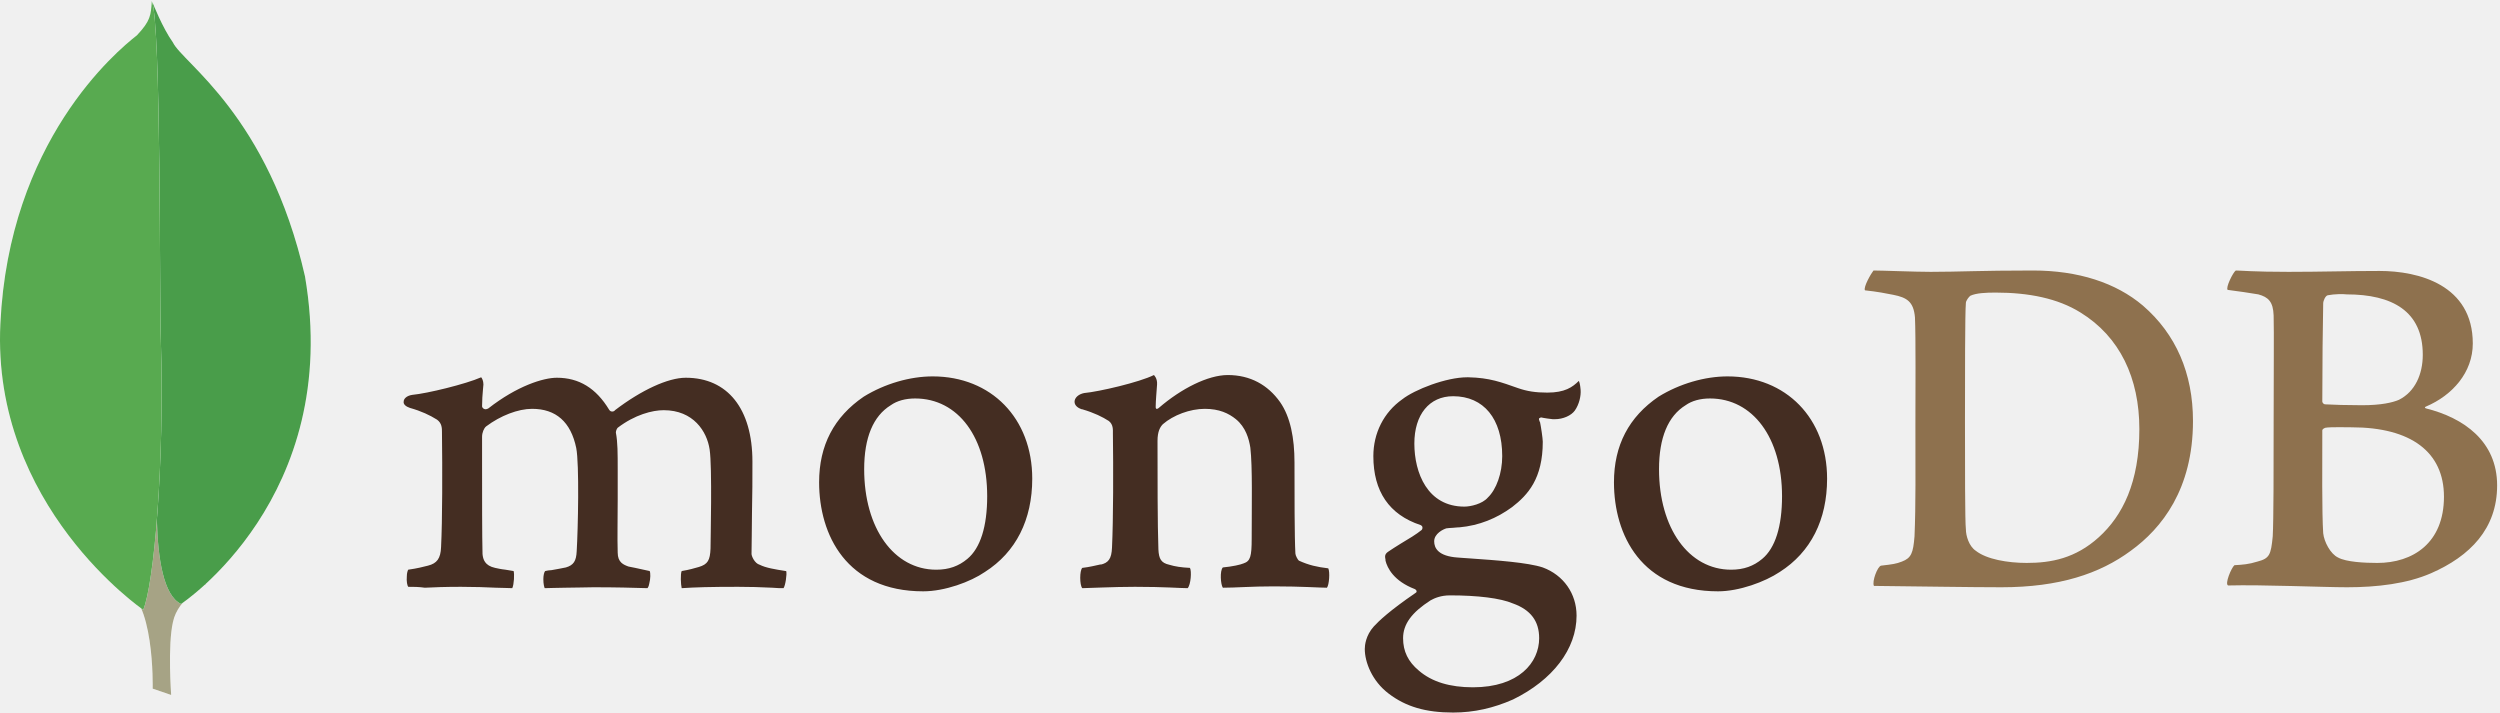
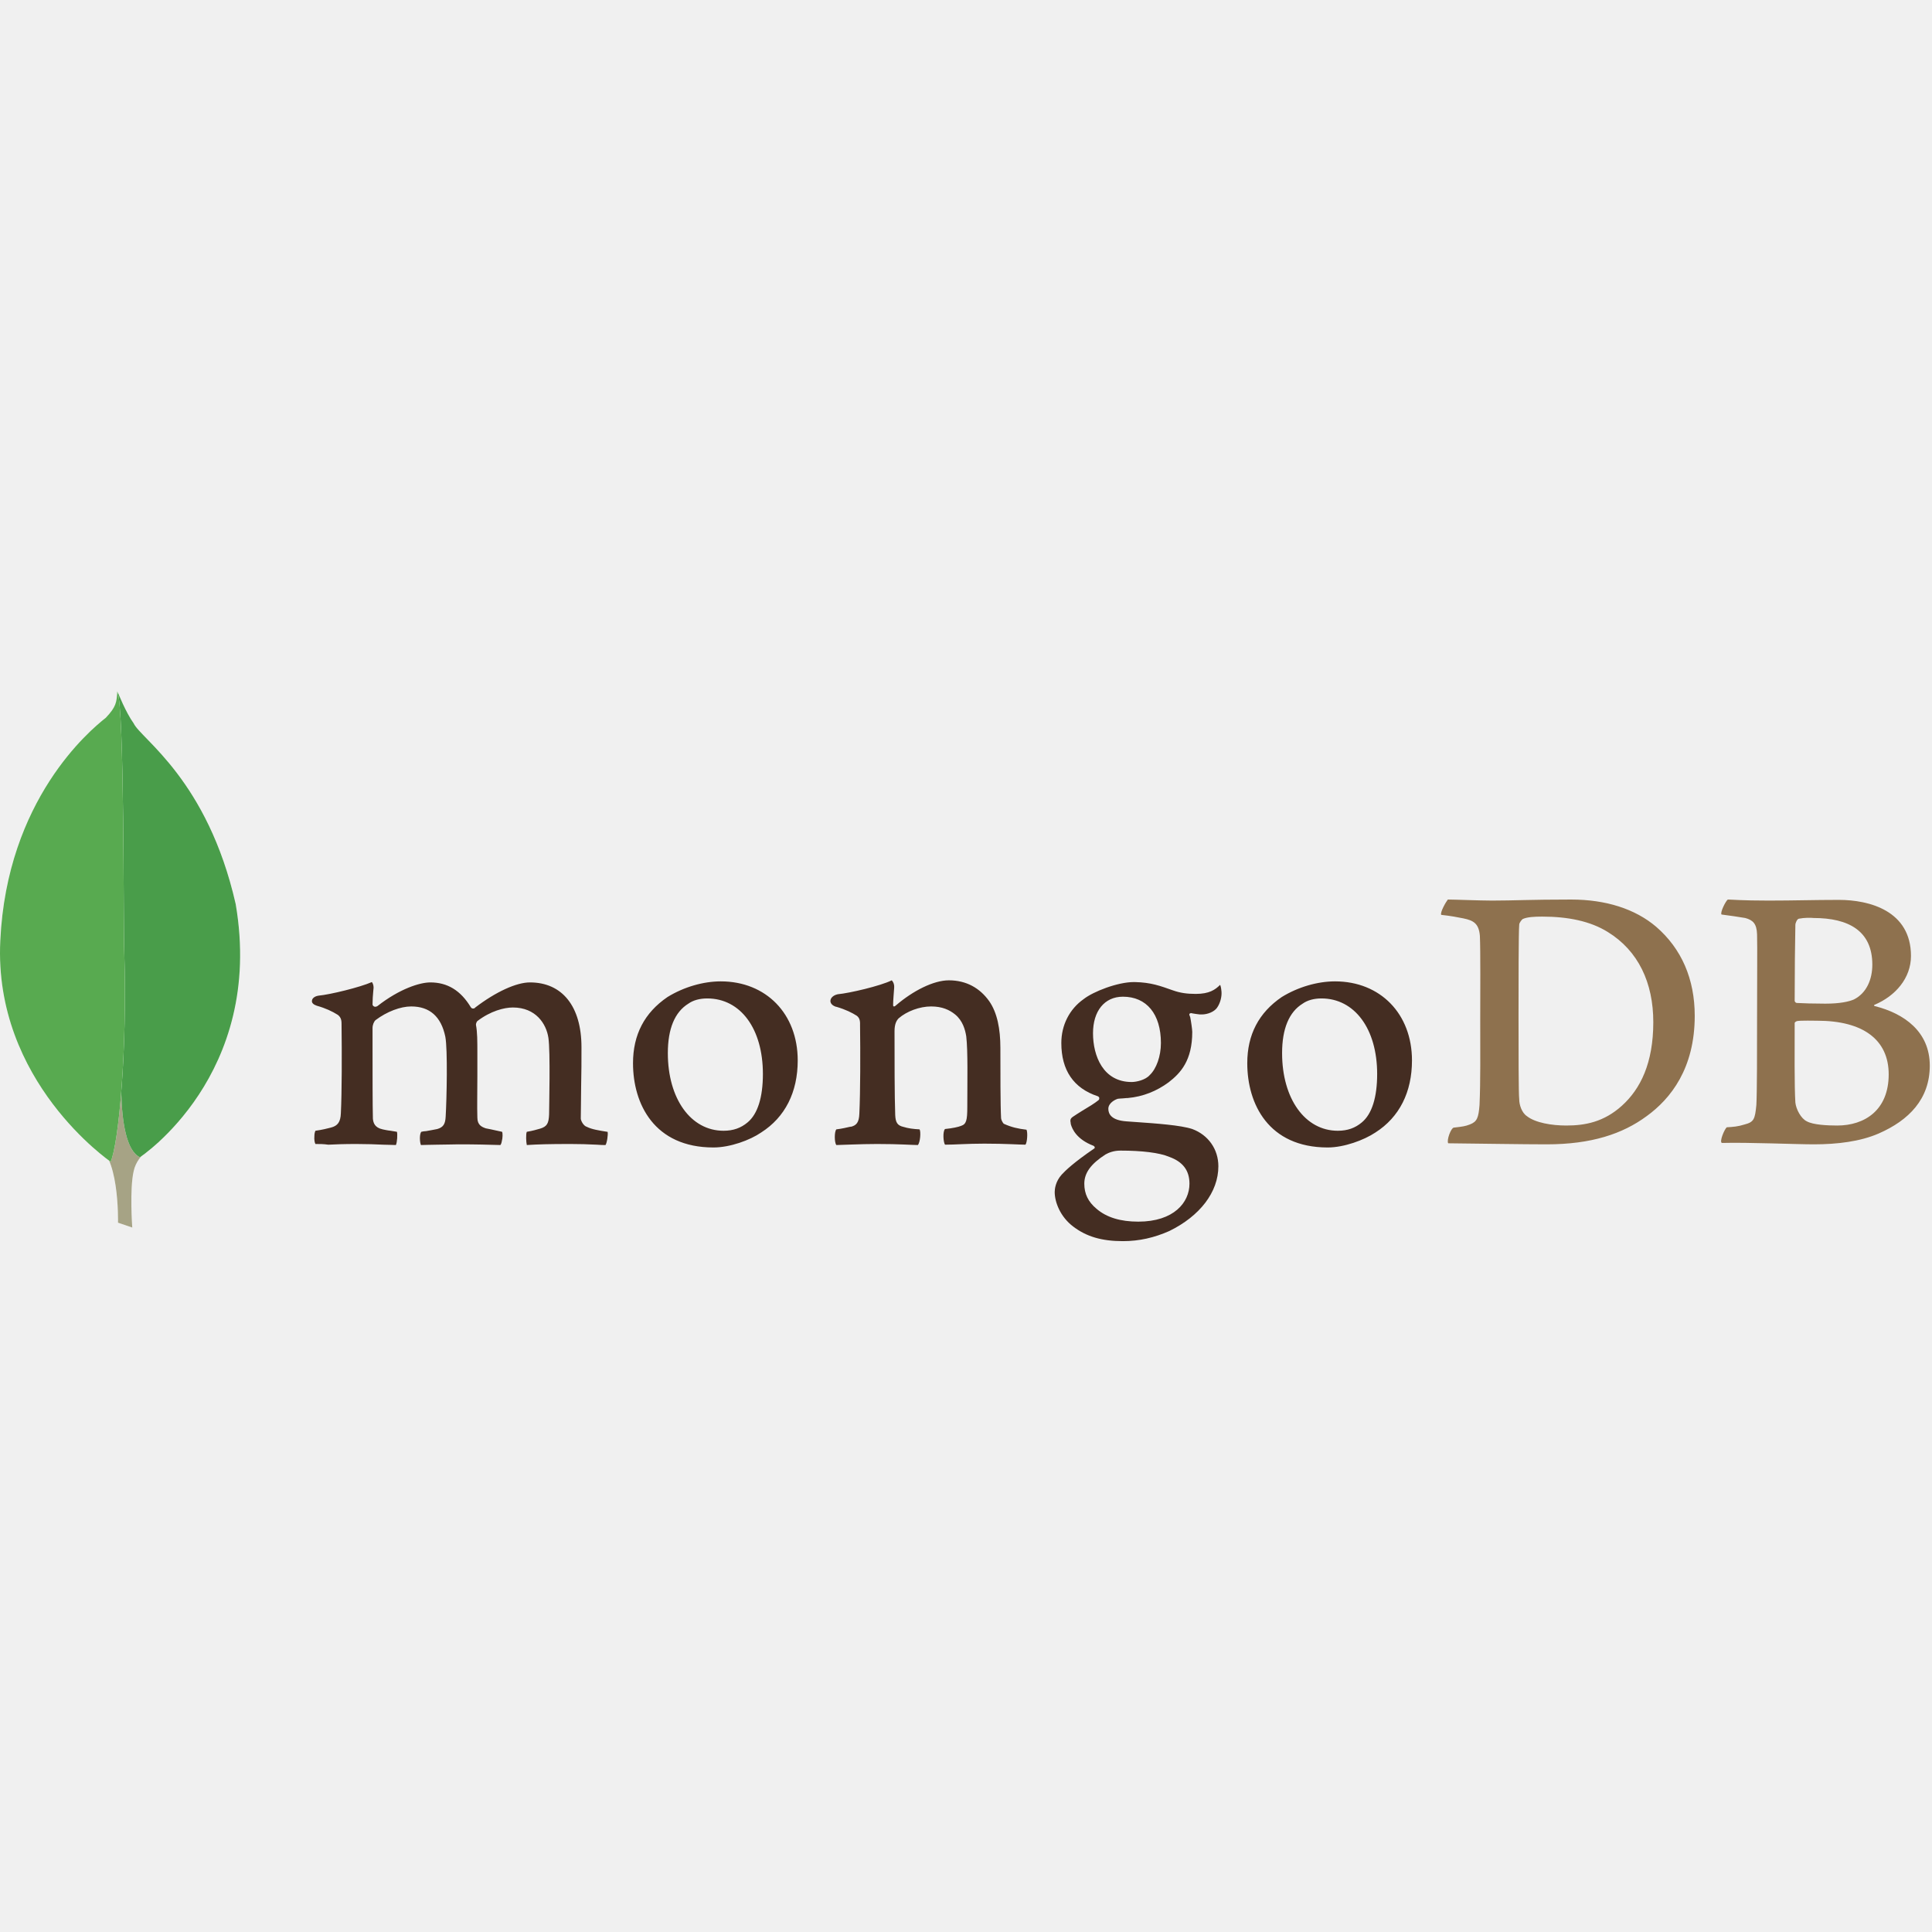
- <svg xmlns="http://www.w3.org/2000/svg" width="2500" height="713" viewBox="0 0 512 146">
+ <svg xmlns="http://www.w3.org/2000/svg" width="2500" height="2500" viewBox="0 0 512 146">
  <g fill="none" fill-rule="evenodd">
    <path d="M476.713 60.463c-.46.092-.922 1.107-.922 1.66-.092 3.692-.184 13.474-.184 20.118 0 .185.276.554.553.554 1.384.092 4.706.184 7.567.184 3.968 0 6.275-.553 7.568-1.106 3.321-1.662 4.89-5.261 4.89-9.23 0-8.95-6.275-12.365-15.596-12.365-.646-.092-2.49-.092-3.876.185zm23.81 41.25c0-9.136-6.737-14.212-18.918-14.212-.554 0-4.43-.092-5.353.092-.277.093-.645.278-.645.555 0 6.551-.093 16.98.184 21.04.184 1.753 1.477 4.245 3.046 4.983 1.66.923 5.444 1.107 8.028 1.107 7.29 0 13.658-4.06 13.658-13.565zm-42.634-46.325c.922 0 3.69.276 10.796.276 6.737 0 12.089-.184 18.641-.184 8.028 0 19.102 2.86 19.102 14.857 0 5.906-4.153 10.613-9.597 12.92-.276.092-.276.276 0 .368 7.751 1.939 14.581 6.737 14.581 15.78 0 8.86-5.537 14.489-13.566 17.996-4.891 2.122-10.981 2.86-17.164 2.86-4.707 0-17.349-.553-24.362-.368-.738-.278.646-3.6 1.291-4.153 1.662-.093 2.953-.185 4.707-.739 2.492-.645 2.768-1.384 3.137-5.167.185-3.23.185-14.674.185-22.794 0-11.166.093-18.733 0-22.424-.092-2.86-1.107-3.784-3.137-4.338-1.57-.276-4.153-.646-6.276-.922-.462-.462 1.107-3.6 1.662-3.968zm-53.248 57.399c2.216 1.752 6.553 2.49 10.429 2.49 4.983 0 9.966-.921 14.765-5.26 4.891-4.428 8.305-11.257 8.305-22.146 0-10.429-3.968-18.919-12.089-23.901-4.614-2.862-10.52-4.06-17.349-4.06-2.03 0-3.968.092-5.167.645-.278.185-.923 1.015-.923 1.476-.185 1.846-.185 16.057-.185 24.363 0 8.582 0 20.579.185 21.963 0 1.385.645 3.507 2.03 4.43zm-20.948-57.4c1.754 0 8.49.277 11.72.277 5.815 0 9.967-.276 20.948-.276 9.228 0 16.98 2.491 22.517 7.197 6.736 5.814 10.244 13.843 10.244 23.624 0 13.935-6.368 21.964-12.736 26.578-6.366 4.706-14.672 7.474-26.484 7.474-6.275 0-17.072-.184-26.024-.277h-.092c-.461-.83.738-4.06 1.476-4.152 2.4-.277 3.046-.37 4.246-.83 1.937-.739 2.307-1.754 2.584-5.168.276-6.368.184-14.027.184-22.702 0-6.182.092-18.272-.093-22.148-.276-3.229-1.66-4.06-4.429-4.614-1.384-.276-3.23-.646-5.813-.922-.37-.647 1.291-3.507 1.752-4.06z" fill="#8E714E" />
    <path d="M272.033 116.385c-2.307-.277-3.968-.645-5.998-1.568-.277-.185-.739-1.107-.739-1.477-.184-3.23-.184-12.458-.184-18.64 0-4.984-.83-9.321-2.953-12.366-2.492-3.508-6.09-5.537-10.705-5.537-4.06 0-9.505 2.768-14.027 6.644-.092.092-.83.739-.738-.277 0-1.015.185-3.045.277-4.43.093-1.292-.646-1.937-.646-1.937-2.953 1.476-11.258 3.414-14.304 3.69-2.214.463-2.768 2.585-.46 3.323h.092c2.49.738 4.152 1.569 5.443 2.4.923.738.831 1.753.831 2.584.092 6.92.092 17.533-.184 23.347-.092 2.307-.738 3.137-2.4 3.506l.185-.092c-1.292.277-2.307.553-3.876.738-.554.554-.554 3.507 0 4.153 1.015 0 6.367-.277 10.798-.277 6.09 0 9.228.277 10.796.277.646-.738.831-3.507.462-4.153-1.754-.092-3.046-.276-4.245-.646-1.661-.37-2.123-1.199-2.216-3.137-.183-4.892-.183-15.227-.183-22.24 0-1.938.553-2.861 1.106-3.415 2.123-1.845 5.538-3.137 8.583-3.137 2.953 0 4.89.923 6.367 2.123 2.03 1.66 2.676 4.06 2.953 5.813.461 3.968.277 11.812.277 18.641 0 3.691-.277 4.614-1.66 5.075-.647.277-2.308.647-4.246.83-.646.647-.461 3.508 0 4.154 2.676 0 5.814-.277 10.428-.277 5.721 0 9.413.277 10.89.277.46-.554.645-3.23.276-3.969zm25.562-35.25c-4.89 0-7.936 3.783-7.936 9.688 0 5.999 2.676 12.92 10.243 12.92 1.292 0 3.692-.554 4.798-1.846 1.754-1.66 2.954-4.983 2.954-8.49 0-7.659-3.784-12.273-10.059-12.273zm-.646 40.787c-1.845 0-3.138.554-3.968 1.016-3.876 2.49-5.629 4.89-5.629 7.752 0 2.675 1.015 4.797 3.23 6.643 2.676 2.307 6.367 3.415 11.073 3.415 9.413 0 13.566-5.076 13.566-10.058 0-3.508-1.754-5.815-5.352-7.106-2.584-1.108-7.29-1.662-12.92-1.662zm.646 23.994c-5.629 0-9.69-1.2-13.196-3.876-3.415-2.584-4.891-6.46-4.891-9.136 0-.738.185-2.769 1.846-4.614 1.014-1.108 3.23-3.23 8.49-6.829.184-.092.276-.184.276-.37 0-.184-.185-.369-.369-.46-4.337-1.661-5.629-4.338-5.999-5.814v-.185c-.091-.554-.276-1.107.555-1.661.646-.461 1.569-1.015 2.583-1.66 1.569-.924 3.23-1.939 4.245-2.77.185-.184.185-.368.185-.553 0-.185-.185-.37-.37-.461-6.458-2.123-9.688-6.922-9.688-14.12 0-4.706 2.122-8.951 5.905-11.627 2.584-2.03 9.044-4.522 13.289-4.522h.277c4.337.092 6.736 1.015 10.15 2.215 1.846.646 3.6.922 6 .922 3.598 0 5.167-1.107 6.458-2.398.093.184.278.646.37 1.845.092 1.2-.277 2.953-1.2 4.245-.738 1.015-2.399 1.754-4.06 1.754h-.462c-1.661-.185-2.4-.37-2.4-.37l-.368.185c-.092.185 0 .369.092.646l.093.185c.184.83.553 3.321.553 3.968 0 7.567-3.045 10.888-6.275 13.38-3.138 2.307-6.736 3.783-10.797 4.153-.092 0-.46 0-1.292.092-.461 0-1.107.093-1.2.093h-.092c-.738.184-2.583 1.107-2.583 2.675 0 1.384.83 3.046 4.798 3.323.83.092 1.66.092 2.584.185 5.26.368 11.812.83 14.857 1.845 4.245 1.568 6.921 5.352 6.921 9.874 0 6.83-4.89 13.197-13.011 17.164-3.968 1.754-7.937 2.677-12.274 2.677zm52.6-64.32c-1.937 0-3.691.46-4.983 1.383-3.598 2.215-5.444 6.645-5.444 13.104 0 12.09 6.09 20.58 14.765 20.58 2.584 0 4.614-.739 6.367-2.215 2.676-2.216 4.061-6.645 4.061-12.828 0-11.996-5.999-20.025-14.765-20.025zm1.662 39.496c-15.688 0-21.317-11.535-21.317-22.332 0-7.567 3.045-13.381 9.135-17.534 4.338-2.676 9.506-4.152 14.12-4.152 11.996 0 20.394 8.582 20.394 20.948 0 8.397-3.322 15.041-9.69 19.102-3.045 2.03-8.305 3.968-12.643 3.968h.001zM187.411 81.595c-1.938 0-3.691.461-4.984 1.384-3.598 2.215-5.444 6.645-5.444 13.104 0 12.09 6.09 20.58 14.765 20.58 2.584 0 4.614-.739 6.368-2.215 2.675-2.216 4.06-6.645 4.06-12.828 0-11.996-5.906-20.025-14.765-20.025zm1.661 39.497c-15.688 0-21.317-11.535-21.317-22.332 0-7.567 3.045-13.381 9.135-17.534 4.338-2.676 9.506-4.152 14.12-4.152 11.997 0 20.394 8.582 20.394 20.948 0 8.397-3.322 15.041-9.69 19.102-2.953 2.03-8.213 3.968-12.642 3.968zm-105.478-.923c-.185-.276-.37-1.107-.277-2.122 0-.739.185-1.2.277-1.384 1.938-.278 2.953-.555 4.06-.831 1.846-.462 2.584-1.476 2.676-3.783.278-5.537.278-16.058.185-23.348v-.185c0-.83 0-1.846-1.015-2.584-1.477-.922-3.23-1.752-5.537-2.4-.83-.275-1.384-.737-1.292-1.29 0-.554.554-1.2 1.754-1.385 3.045-.277 10.98-2.214 14.118-3.599.185.184.462.739.462 1.477l-.092 1.014c-.093 1.016-.185 2.216-.185 3.415 0 .369.37.646.738.646.185 0 .37-.092.554-.185 5.906-4.614 11.258-6.275 14.026-6.275 4.523 0 8.03 2.123 10.706 6.552.184.278.369.37.646.37.184 0 .46-.092.553-.277 5.445-4.153 10.89-6.645 14.488-6.645 8.582 0 13.658 6.368 13.658 17.165 0 3.045 0 7.013-.092 10.613 0 3.229-.092 6.182-.092 8.305 0 .46.645 1.937 1.66 2.214 1.292.646 3.046.923 5.353 1.292h.092c.185.646-.184 3.045-.553 3.507-.554 0-1.385 0-2.307-.092a136.208 136.208 0 0 0-7.014-.185c-5.721 0-8.674.092-11.536.277-.183-.738-.276-2.953 0-3.507 1.662-.276 2.492-.554 3.508-.83 1.846-.554 2.307-1.385 2.4-3.784 0-1.753.368-16.703-.186-20.302-.553-3.691-3.322-8.028-9.413-8.028-2.307 0-5.905.923-9.412 3.598-.184.185-.37.646-.37.923v.093c.37 1.937.37 4.153.37 7.567v5.998c0 4.153-.093 8.029 0 10.981 0 2.031 1.2 2.492 2.215 2.862.554.091.922.184 1.384.276.83.185 1.661.37 2.953.646.185.37.185 1.569-.092 2.584-.093.554-.278.83-.37.923-3.137-.092-6.367-.185-11.073-.185-1.384 0-3.784.093-5.814.093-1.662 0-3.23.092-4.152.092-.093-.185-.278-.83-.278-1.846 0-.83.185-1.476.37-1.661.461-.092.83-.184 1.292-.184 1.106-.185 2.03-.37 2.952-.554 1.57-.461 2.123-1.292 2.215-3.322.277-4.614.554-17.81-.092-21.133-1.107-5.352-4.152-8.028-9.044-8.028-2.86 0-6.46 1.384-9.412 3.6-.462.368-.831 1.29-.831 2.121v5.445c0 6.644 0 14.95.092 18.549.093 1.106.461 2.399 2.584 2.86.462.092 1.2.277 2.123.37l1.66.276c.186.554.093 2.769-.276 3.507-.923 0-2.03-.092-3.323-.092-1.937-.093-4.429-.185-7.197-.185-3.23 0-5.537.092-7.383.185-1.292-.185-2.307-.185-3.414-.185z" fill="#442D22" />
    <path d="M35.053 142.317l-3.783-1.293s.462-19.286-6.46-20.67c-4.613-5.353.74-227.013 17.35-.739 0 0-5.722 2.86-6.737 7.752-1.108 4.799-.37 14.95-.37 14.95z" fill="#FFF" />
    <path d="M35.053 142.317l-3.783-1.293s.462-19.286-6.46-20.67c-4.613-5.353.74-227.013 17.35-.739 0 0-5.722 2.86-6.737 7.752-1.108 4.799-.37 14.95-.37 14.95z" fill="#A6A385" />
    <path d="M37.084 123.676s33.13-21.779 25.377-67.09c-7.474-32.943-25.1-43.74-27.038-47.893C33.301 5.74 31.27.573 31.27.573l1.385 91.634c0 .093-2.861 28.054 4.43 31.47" fill="#FFF" />
    <path d="M37.084 123.676s33.13-21.779 25.377-67.09c-7.474-32.943-25.1-43.74-27.038-47.893C33.301 5.74 31.27.573 31.27.573l1.385 91.634c0 .093-2.861 28.054 4.43 31.47" fill="#499D4A" />
    <path d="M29.333 124.875S-1.767 103.65.079 66.277C1.832 28.903 23.795 10.539 28.04 7.217c2.769-2.953 2.861-4.061 3.046-7.014 1.938 4.153 1.569 62.106 1.845 68.934.83 26.3-1.476 50.756-3.598 55.738z" fill="#FFF" />
    <path d="M29.333 124.875S-1.767 103.65.079 66.277C1.832 28.903 23.795 10.539 28.04 7.217c2.769-2.953 2.861-4.061 3.046-7.014 1.938 4.153 1.569 62.106 1.845 68.934.83 26.3-1.476 50.756-3.598 55.738z" fill="#58AA50" />
  </g>
</svg>
